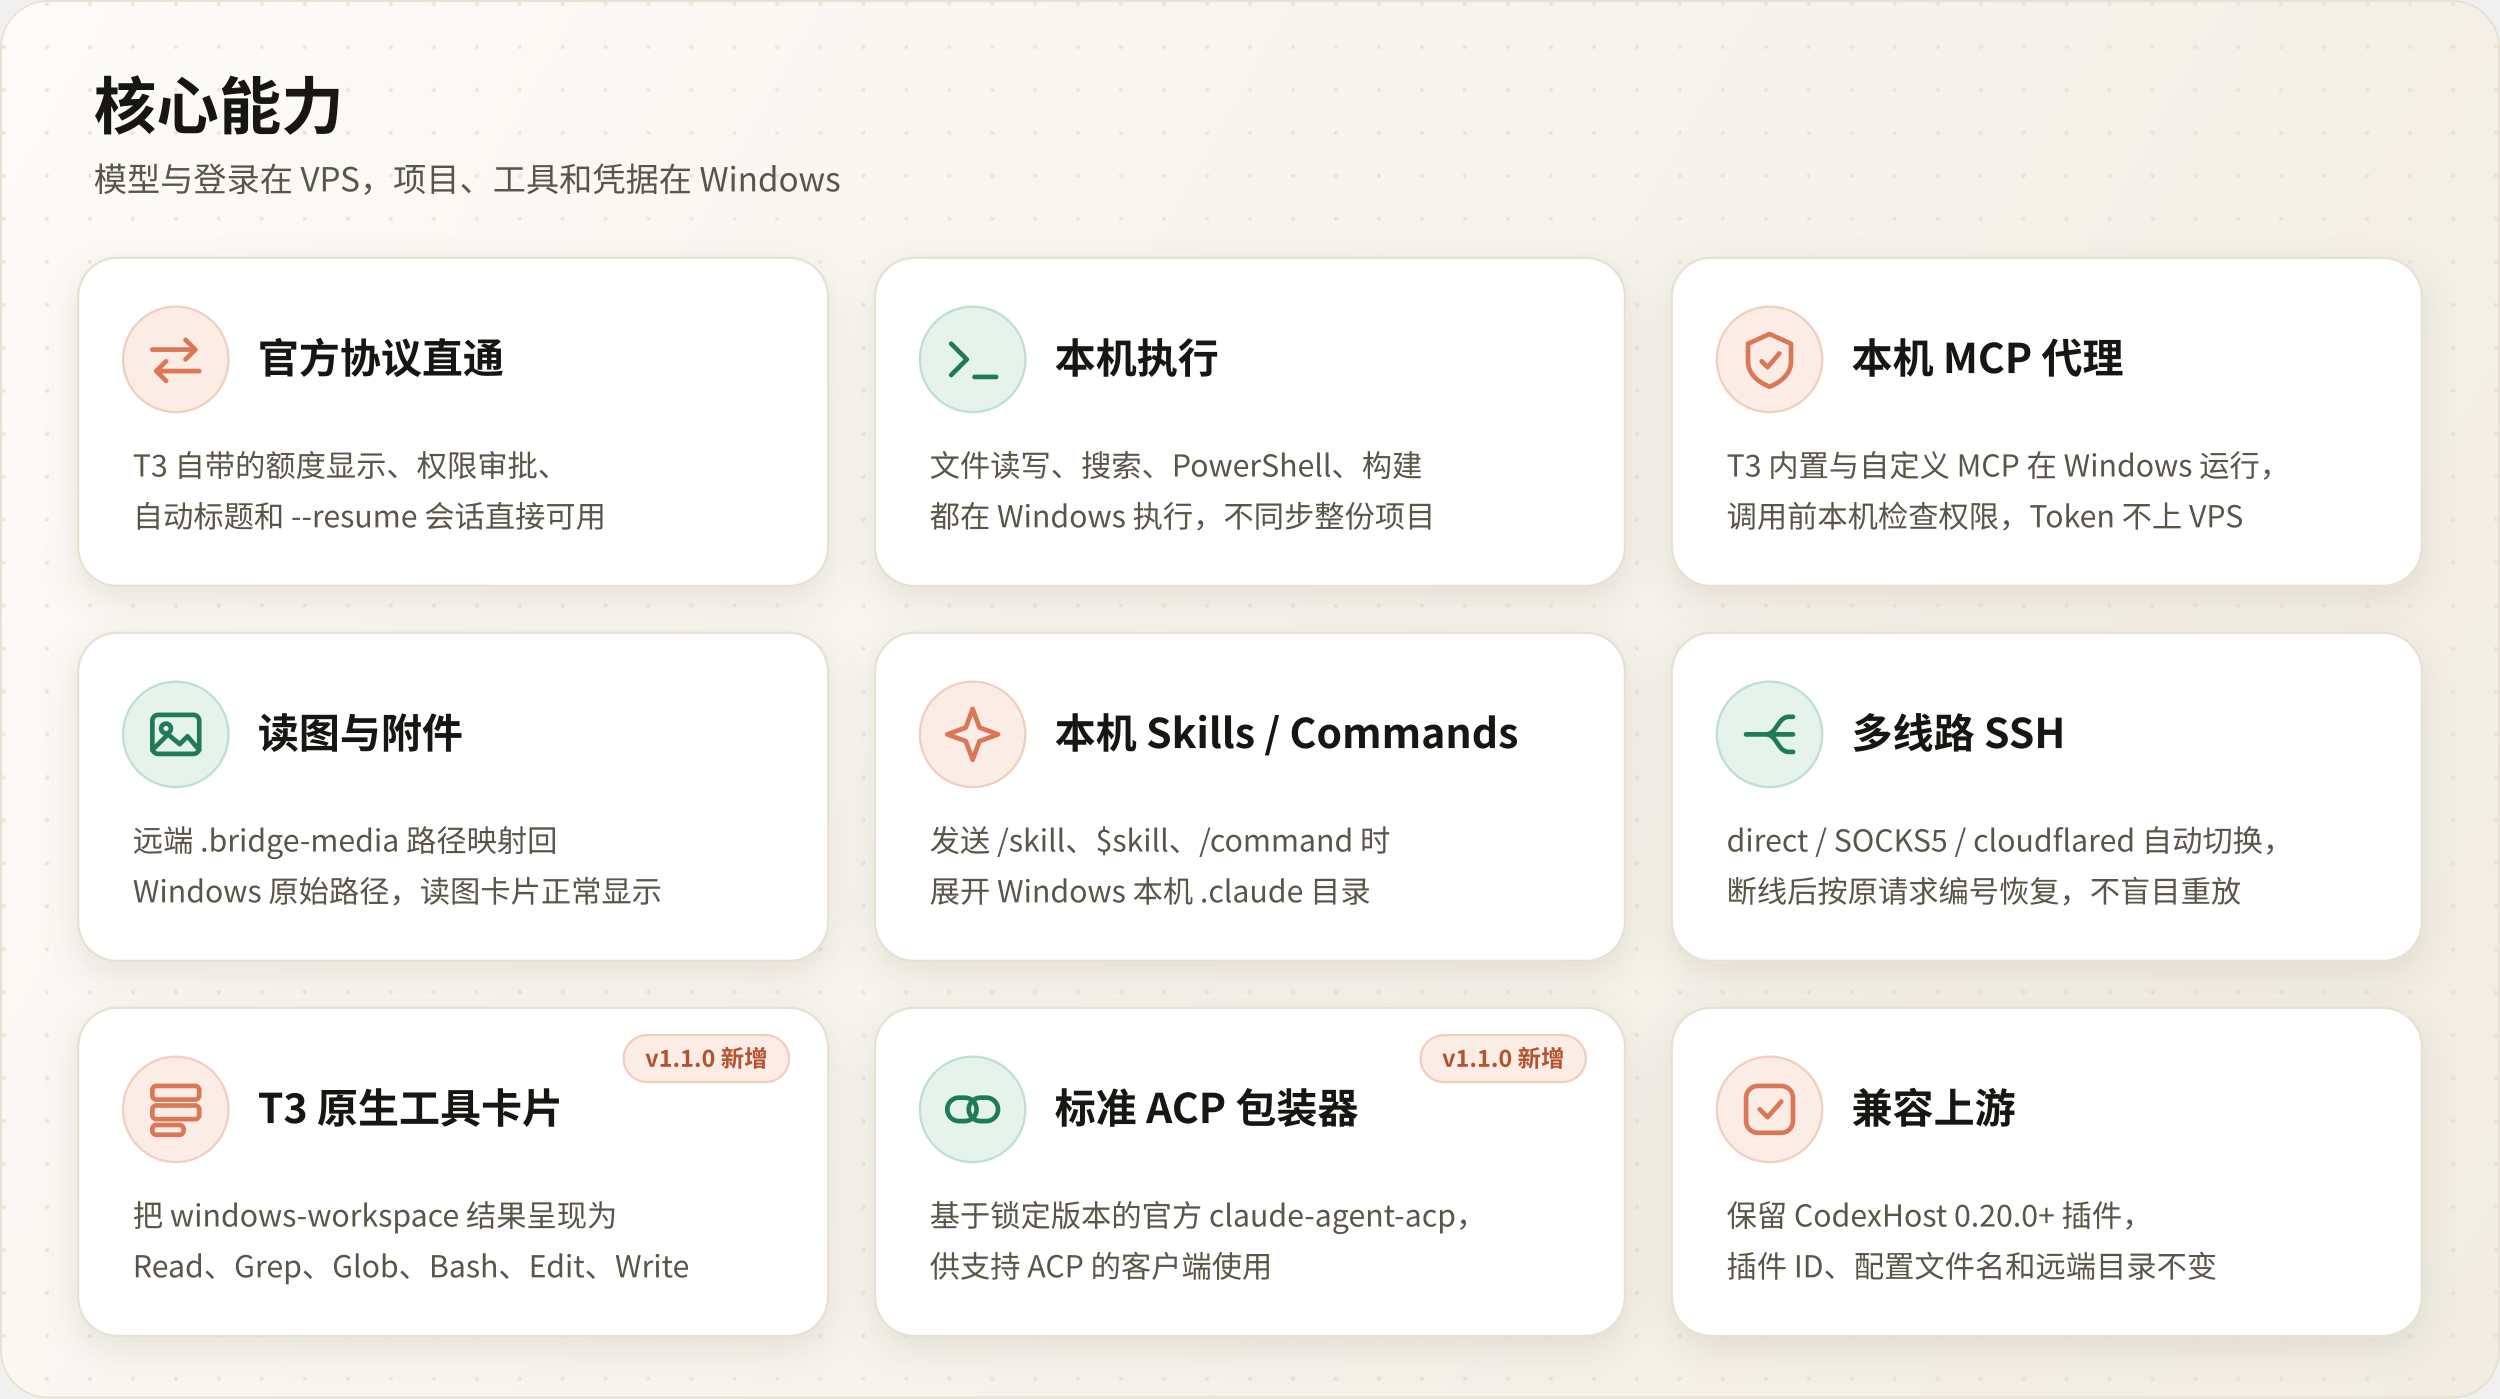
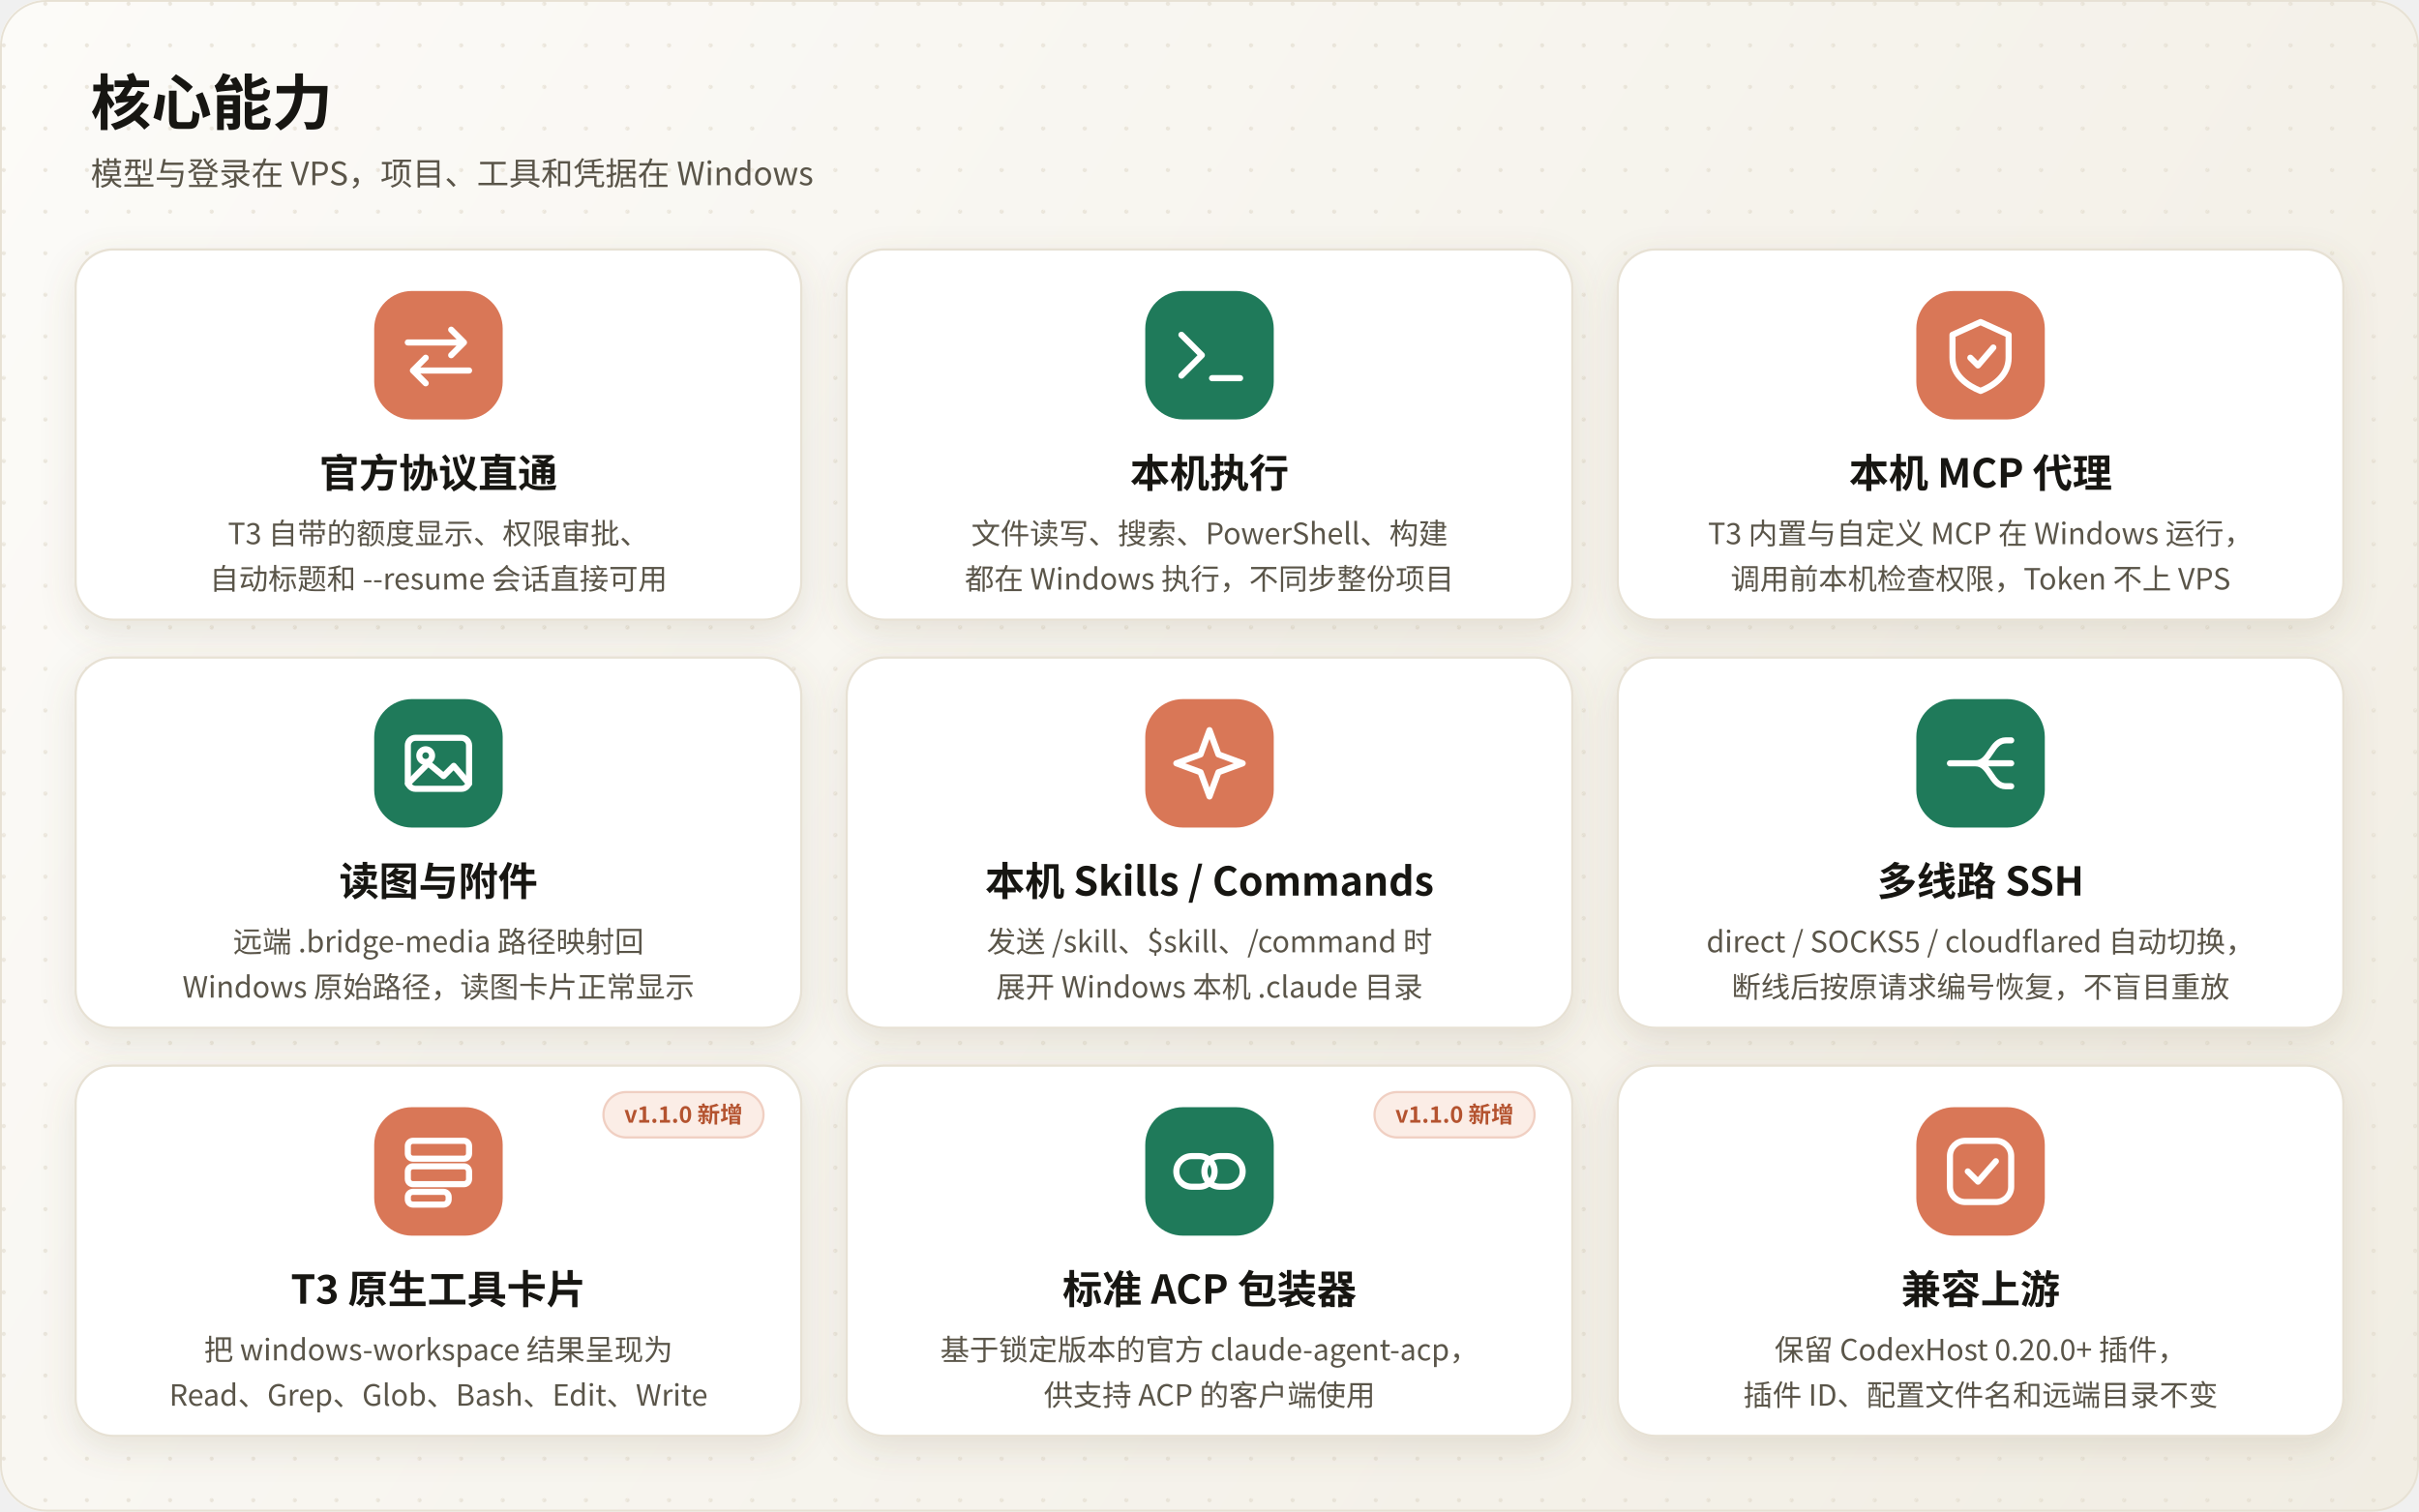
- <svg xmlns="http://www.w3.org/2000/svg" width="1280" height="716" viewBox="0 0 1280 716" role="img" aria-label="T3 Claude VPS 核心能力">
+ <svg xmlns="http://www.w3.org/2000/svg" width="1280" height="800" viewBox="0 0 1280 800" role="img" aria-label="T3 Claude VPS 核心能力">
  <defs>
-     <linearGradient id="bg" x1="0" y1="0" x2="1280" y2="716" gradientUnits="userSpaceOnUse">
+     <linearGradient id="bg" x1="0" y1="0" x2="1280" y2="800" gradientUnits="userSpaceOnUse">
      <stop offset="0" stop-color="#FCFBF8" />
      <stop offset="1" stop-color="#F1EDE3" />
    </linearGradient>
    <radialGradient id="glow" cx="0.5" cy="0.5" r="0.5">
      <stop offset="0" stop-color="#D97757" stop-opacity="0.2" />
      <stop offset="1" stop-color="#D97757" stop-opacity="0" />
    </radialGradient>
    <pattern id="dots" width="22" height="22" patternUnits="userSpaceOnUse">
      <circle cx="2" cy="2" r="1.1" fill="#DDD6C7" />
    </pattern>
    <filter id="sh" x="-10%" y="-10%" width="120%" height="135%">
      <feDropShadow dx="0" dy="6" stdDeviation="9" flood-color="#7A6A50" flood-opacity="0.16" />
    </filter>
    <marker id="arA" viewBox="0 0 10 10" refX="8" refY="5" markerWidth="8" markerHeight="8" orient="auto-start-reverse">
      <path d="M1,1 L9,5 L1,9 Z" fill="#D97757" />
    </marker>
    <marker id="arG" viewBox="0 0 10 10" refX="8" refY="5" markerWidth="8" markerHeight="8" orient="auto-start-reverse">
      <path d="M1,1 L9,5 L1,9 Z" fill="#1F7A5A" />
    </marker>
  </defs>
-   <rect width="1280" height="716" rx="24" fill="url(#bg)" />
-   <rect width="1280" height="716" rx="24" fill="url(#dots)" opacity="0.55" />
-   <rect x="0.5" y="0.5" width="1279" height="715" rx="24" fill="none" stroke="#E7E1D4" />
+   <rect width="1280" height="800" rx="24" fill="url(#bg)" />
+   <rect width="1280" height="800" rx="24" fill="url(#dots)" opacity="0.55" />
+   <rect x="0.5" y="0.5" width="1279" height="799" rx="24" fill="none" stroke="#E7E1D4" />
  <g font-family="Segoe UI, Microsoft YaHei UI, PingFang SC, Noto Sans CJK SC, Helvetica Neue, Arial, sans-serif">
    <text x="48" y="66" font-size="32" font-weight="800" fill="#171612">核心能力</text>
    <text x="48" y="98" font-size="17" font-weight="400" fill="#5A5549">模型与登录在 VPS，项目、工具和凭据在 Windows</text>
-     <rect x="40" y="132" width="384" height="168" rx="20" fill="#FFFFFF" stroke="#E7E1D4" stroke-width="1.2" filter="url(#sh)" />
-     <circle cx="90" cy="184" r="27" fill="#FBEDE6" stroke="#F0CFC2" stroke-width="1.2" />
-     <g transform="translate(90 184)">
-       <path d="M-12,-5 H10 M5,-10 L10,-5 L5,0 M12,6 H-10 M-5,1 L-10,6 L-5,11" fill="none" stroke="#D97757" stroke-width="2.4" stroke-linecap="round" stroke-linejoin="round" />
+     <rect x="40" y="132" width="384" height="196" rx="20" fill="#FFFFFF" stroke="#E7E1D4" stroke-width="1.2" filter="url(#sh)" />
+     <rect x="198" y="154" width="68" height="68" rx="20" fill="#D97757" />
+     <g transform="translate(232 188) scale(1.35)">
+       <path d="M-12,-5 H10 M5,-10 L10,-5 L5,0 M12,6 H-10 M-5,1 L-10,6 L-5,11" fill="none" stroke="#FFFFFF" stroke-width="2.4" stroke-linecap="round" stroke-linejoin="round" />
    </g>
-     <text x="132" y="191" font-size="21" font-weight="800" fill="#171612">官方协议直通</text>
-     <text x="68" y="244" font-size="15.5" font-weight="400" fill="#5A5549">T3 自带的额度显示、权限审批、</text>
-     <text x="68" y="270" font-size="15.5" font-weight="400" fill="#5A5549">自动标题和 --resume 会话直接可用</text>
-     <rect x="448" y="132" width="384" height="168" rx="20" fill="#FFFFFF" stroke="#E7E1D4" stroke-width="1.2" filter="url(#sh)" />
-     <circle cx="498" cy="184" r="27" fill="#E6F3EC" stroke="#BFE0D0" stroke-width="1.2" />
-     <g transform="translate(498 184)">
-       <path d="M-11,-8 L-3,0 L-11,8 M1,9 H12" fill="none" stroke="#1F7A5A" stroke-width="2.4" stroke-linecap="round" stroke-linejoin="round" />
+     <text x="232" y="258" font-size="21" font-weight="800" fill="#171612" text-anchor="middle">官方协议直通</text>
+     <text x="232" y="288" font-size="15.5" font-weight="400" fill="#5A5549" text-anchor="middle">T3 自带的额度显示、权限审批、</text>
+     <text x="232" y="312" font-size="15.5" font-weight="400" fill="#5A5549" text-anchor="middle">自动标题和 --resume 会话直接可用</text>
+     <rect x="448" y="132" width="384" height="196" rx="20" fill="#FFFFFF" stroke="#E7E1D4" stroke-width="1.2" filter="url(#sh)" />
+     <rect x="606" y="154" width="68" height="68" rx="20" fill="#1F7A5A" />
+     <g transform="translate(640 188) scale(1.35)">
+       <path d="M-11,-8 L-3,0 L-11,8 M1,9 H12" fill="none" stroke="#FFFFFF" stroke-width="2.4" stroke-linecap="round" stroke-linejoin="round" />
    </g>
-     <text x="540" y="191" font-size="21" font-weight="800" fill="#171612">本机执行</text>
-     <text x="476" y="244" font-size="15.5" font-weight="400" fill="#5A5549">文件读写、搜索、PowerShell、构建</text>
-     <text x="476" y="270" font-size="15.5" font-weight="400" fill="#5A5549">都在 Windows 执行，不同步整份项目</text>
-     <rect x="856" y="132" width="384" height="168" rx="20" fill="#FFFFFF" stroke="#E7E1D4" stroke-width="1.2" filter="url(#sh)" />
-     <circle cx="906" cy="184" r="27" fill="#FBEDE6" stroke="#F0CFC2" stroke-width="1.2" />
-     <g transform="translate(906 184)">
-       <path d="M0,-13 L11,-8 V1 C11,8 5,12 0,14 C-5,12 -11,8 -11,1 V-8 Z M-4,1 L-1,4 L5,-3" fill="none" stroke="#D97757" stroke-width="2.4" stroke-linecap="round" stroke-linejoin="round" />
+     <text x="640" y="258" font-size="21" font-weight="800" fill="#171612" text-anchor="middle">本机执行</text>
+     <text x="640" y="288" font-size="15.5" font-weight="400" fill="#5A5549" text-anchor="middle">文件读写、搜索、PowerShell、构建</text>
+     <text x="640" y="312" font-size="15.5" font-weight="400" fill="#5A5549" text-anchor="middle">都在 Windows 执行，不同步整份项目</text>
+     <rect x="856" y="132" width="384" height="196" rx="20" fill="#FFFFFF" stroke="#E7E1D4" stroke-width="1.2" filter="url(#sh)" />
+     <rect x="1014" y="154" width="68" height="68" rx="20" fill="#D97757" />
+     <g transform="translate(1048 188) scale(1.35)">
+       <path d="M0,-13 L11,-8 V1 C11,8 5,12 0,14 C-5,12 -11,8 -11,1 V-8 Z M-4,1 L-1,4 L5,-3" fill="none" stroke="#FFFFFF" stroke-width="2.4" stroke-linecap="round" stroke-linejoin="round" />
    </g>
-     <text x="948" y="191" font-size="21" font-weight="800" fill="#171612">本机 MCP 代理</text>
-     <text x="884" y="244" font-size="15.5" font-weight="400" fill="#5A5549">T3 内置与自定义 MCP 在 Windows 运行，</text>
-     <text x="884" y="270" font-size="15.5" font-weight="400" fill="#5A5549">调用前本机检查权限，Token 不上 VPS</text>
-     <rect x="40" y="324" width="384" height="168" rx="20" fill="#FFFFFF" stroke="#E7E1D4" stroke-width="1.2" filter="url(#sh)" />
-     <circle cx="90" cy="376" r="27" fill="#E6F3EC" stroke="#BFE0D0" stroke-width="1.2" />
-     <g transform="translate(90 376)">
-       <rect x="-12" y="-10" width="24" height="20" rx="3" fill="none" stroke="#1F7A5A" stroke-width="2.4" stroke-linecap="round" stroke-linejoin="round" />
-       <circle cx="-5" cy="-3" r="2.5" fill="none" stroke="#1F7A5A" stroke-width="2.4" stroke-linecap="round" stroke-linejoin="round" />
-       <path d="M-12,8 L-4,0 L2,5 L6,1 L12,8" fill="none" stroke="#1F7A5A" stroke-width="2.4" stroke-linecap="round" stroke-linejoin="round" />
+     <text x="1048" y="258" font-size="21" font-weight="800" fill="#171612" text-anchor="middle">本机 MCP 代理</text>
+     <text x="1048" y="288" font-size="15.5" font-weight="400" fill="#5A5549" text-anchor="middle">T3 内置与自定义 MCP 在 Windows 运行，</text>
+     <text x="1048" y="312" font-size="15.5" font-weight="400" fill="#5A5549" text-anchor="middle">调用前本机检查权限，Token 不上 VPS</text>
+     <rect x="40" y="348" width="384" height="196" rx="20" fill="#FFFFFF" stroke="#E7E1D4" stroke-width="1.2" filter="url(#sh)" />
+     <rect x="198" y="370" width="68" height="68" rx="20" fill="#1F7A5A" />
+     <g transform="translate(232 404) scale(1.35)">
+       <rect x="-12" y="-10" width="24" height="20" rx="3" fill="none" stroke="#FFFFFF" stroke-width="2.4" stroke-linecap="round" stroke-linejoin="round" />
+       <circle cx="-5" cy="-3" r="2.5" fill="none" stroke="#FFFFFF" stroke-width="2.4" stroke-linecap="round" stroke-linejoin="round" />
+       <path d="M-12,8 L-4,0 L2,5 L6,1 L12,8" fill="none" stroke="#FFFFFF" stroke-width="2.4" stroke-linecap="round" stroke-linejoin="round" />
    </g>
-     <text x="132" y="383" font-size="21" font-weight="800" fill="#171612">读图与附件</text>
-     <text x="68" y="436" font-size="15.5" font-weight="400" fill="#5A5549">远端 .bridge-media 路径映射回</text>
-     <text x="68" y="462" font-size="15.5" font-weight="400" fill="#5A5549">Windows 原始路径，读图卡片正常显示</text>
-     <rect x="448" y="324" width="384" height="168" rx="20" fill="#FFFFFF" stroke="#E7E1D4" stroke-width="1.2" filter="url(#sh)" />
-     <circle cx="498" cy="376" r="27" fill="#FBEDE6" stroke="#F0CFC2" stroke-width="1.2" />
-     <g transform="translate(498 376)">
-       <path d="M0,-13 L3.5,-3.5 L13,0 L3.5,3.5 L0,13 L-3.5,3.5 L-13,0 L-3.5,-3.5 Z" fill="none" stroke="#D97757" stroke-width="2.4" stroke-linecap="round" stroke-linejoin="round" />
+     <text x="232" y="474" font-size="21" font-weight="800" fill="#171612" text-anchor="middle">读图与附件</text>
+     <text x="232" y="504" font-size="15.5" font-weight="400" fill="#5A5549" text-anchor="middle">远端 .bridge-media 路径映射回</text>
+     <text x="232" y="528" font-size="15.5" font-weight="400" fill="#5A5549" text-anchor="middle">Windows 原始路径，读图卡片正常显示</text>
+     <rect x="448" y="348" width="384" height="196" rx="20" fill="#FFFFFF" stroke="#E7E1D4" stroke-width="1.2" filter="url(#sh)" />
+     <rect x="606" y="370" width="68" height="68" rx="20" fill="#D97757" />
+     <g transform="translate(640 404) scale(1.35)">
+       <path d="M0,-13 L3.5,-3.5 L13,0 L3.5,3.5 L0,13 L-3.5,3.5 L-13,0 L-3.5,-3.5 Z" fill="none" stroke="#FFFFFF" stroke-width="2.4" stroke-linecap="round" stroke-linejoin="round" />
    </g>
-     <text x="540" y="383" font-size="21" font-weight="800" fill="#171612">本机 Skills / Commands</text>
-     <text x="476" y="436" font-size="15.5" font-weight="400" fill="#5A5549">发送 /skill、$skill、/command 时</text>
-     <text x="476" y="462" font-size="15.5" font-weight="400" fill="#5A5549">展开 Windows 本机 .claude 目录</text>
-     <rect x="856" y="324" width="384" height="168" rx="20" fill="#FFFFFF" stroke="#E7E1D4" stroke-width="1.2" filter="url(#sh)" />
-     <circle cx="906" cy="376" r="27" fill="#E6F3EC" stroke="#BFE0D0" stroke-width="1.2" />
-     <g transform="translate(906 376)">
-       <path d="M-12,0 H-2 M-2,0 C4,0 4,-9 10,-9 H12 M-2,0 H12 M-2,0 C4,0 4,9 10,9 H12" fill="none" stroke="#1F7A5A" stroke-width="2.4" stroke-linecap="round" stroke-linejoin="round" />
+     <text x="640" y="474" font-size="21" font-weight="800" fill="#171612" text-anchor="middle">本机 Skills / Commands</text>
+     <text x="640" y="504" font-size="15.5" font-weight="400" fill="#5A5549" text-anchor="middle">发送 /skill、$skill、/command 时</text>
+     <text x="640" y="528" font-size="15.5" font-weight="400" fill="#5A5549" text-anchor="middle">展开 Windows 本机 .claude 目录</text>
+     <rect x="856" y="348" width="384" height="196" rx="20" fill="#FFFFFF" stroke="#E7E1D4" stroke-width="1.2" filter="url(#sh)" />
+     <rect x="1014" y="370" width="68" height="68" rx="20" fill="#1F7A5A" />
+     <g transform="translate(1048 404) scale(1.35)">
+       <path d="M-12,0 H-2 M-2,0 C4,0 4,-9 10,-9 H12 M-2,0 H12 M-2,0 C4,0 4,9 10,9 H12" fill="none" stroke="#FFFFFF" stroke-width="2.4" stroke-linecap="round" stroke-linejoin="round" />
    </g>
-     <text x="948" y="383" font-size="21" font-weight="800" fill="#171612">多线路 SSH</text>
-     <text x="884" y="436" font-size="15.5" font-weight="400" fill="#5A5549">direct / SOCKS5 / cloudflared 自动切换，</text>
-     <text x="884" y="462" font-size="15.5" font-weight="400" fill="#5A5549">断线后按原请求编号恢复，不盲目重放</text>
-     <rect x="40" y="516" width="384" height="168" rx="20" fill="#FFFFFF" stroke="#E7E1D4" stroke-width="1.2" filter="url(#sh)" />
-     <circle cx="90" cy="568" r="27" fill="#FBEDE6" stroke="#F0CFC2" stroke-width="1.2" />
-     <g transform="translate(90 568)">
-       <rect x="-12" y="-12" width="24" height="7" rx="2" fill="none" stroke="#D97757" stroke-width="2.4" stroke-linecap="round" stroke-linejoin="round" />
-       <rect x="-12" y="-2" width="24" height="7" rx="2" fill="none" stroke="#D97757" stroke-width="2.4" stroke-linecap="round" stroke-linejoin="round" />
-       <rect x="-12" y="8" width="16" height="5" rx="2" fill="none" stroke="#D97757" stroke-width="2.4" stroke-linecap="round" stroke-linejoin="round" />
+     <text x="1048" y="474" font-size="21" font-weight="800" fill="#171612" text-anchor="middle">多线路 SSH</text>
+     <text x="1048" y="504" font-size="15.5" font-weight="400" fill="#5A5549" text-anchor="middle">direct / SOCKS5 / cloudflared 自动切换，</text>
+     <text x="1048" y="528" font-size="15.5" font-weight="400" fill="#5A5549" text-anchor="middle">断线后按原请求编号恢复，不盲目重放</text>
+     <rect x="40" y="564" width="384" height="196" rx="20" fill="#FFFFFF" stroke="#E7E1D4" stroke-width="1.2" filter="url(#sh)" />
+     <rect x="198" y="586" width="68" height="68" rx="20" fill="#D97757" />
+     <g transform="translate(232 620) scale(1.35)">
+       <rect x="-12" y="-12" width="24" height="7" rx="2" fill="none" stroke="#FFFFFF" stroke-width="2.4" stroke-linecap="round" stroke-linejoin="round" />
+       <rect x="-12" y="-2" width="24" height="7" rx="2" fill="none" stroke="#FFFFFF" stroke-width="2.4" stroke-linecap="round" stroke-linejoin="round" />
+       <rect x="-12" y="8" width="16" height="5" rx="2" fill="none" stroke="#FFFFFF" stroke-width="2.4" stroke-linecap="round" stroke-linejoin="round" />
    </g>
-     <text x="132" y="575" font-size="21" font-weight="800" fill="#171612">T3 原生工具卡片</text>
-     <rect x="319.32" y="530" width="84.68" height="24" rx="12" fill="#FBEDE6" stroke="#F0CFC2" stroke-width="1.2" />
-     <text x="361.66" y="546.2" font-size="12" font-weight="600" fill="#B4532F" text-anchor="middle">v1.1.0 新增</text>
-     <text x="68" y="628" font-size="15.5" font-weight="400" fill="#5A5549">把 windows-workspace 结果呈现为</text>
-     <text x="68" y="654" font-size="15.5" font-weight="400" fill="#5A5549">Read、Grep、Glob、Bash、Edit、Write</text>
-     <rect x="448" y="516" width="384" height="168" rx="20" fill="#FFFFFF" stroke="#E7E1D4" stroke-width="1.2" filter="url(#sh)" />
-     <circle cx="498" cy="568" r="27" fill="#E6F3EC" stroke="#BFE0D0" stroke-width="1.2" />
-     <g transform="translate(498 568)">
-       <rect x="-13" y="-6" width="15" height="12" rx="6" fill="none" stroke="#1F7A5A" stroke-width="2.4" stroke-linecap="round" stroke-linejoin="round" />
-       <rect x="-2" y="-6" width="15" height="12" rx="6" fill="none" stroke="#1F7A5A" stroke-width="2.4" stroke-linecap="round" stroke-linejoin="round" />
+     <text x="232" y="690" font-size="21" font-weight="800" fill="#171612" text-anchor="middle">T3 原生工具卡片</text>
+     <rect x="319.32" y="578" width="84.68" height="24" rx="12" fill="#FBEDE6" stroke="#F0CFC2" stroke-width="1.2" />
+     <text x="361.66" y="594.2" font-size="12" font-weight="600" fill="#B4532F" text-anchor="middle">v1.1.0 新增</text>
+     <text x="232" y="720" font-size="15.5" font-weight="400" fill="#5A5549" text-anchor="middle">把 windows-workspace 结果呈现为</text>
+     <text x="232" y="744" font-size="15.5" font-weight="400" fill="#5A5549" text-anchor="middle">Read、Grep、Glob、Bash、Edit、Write</text>
+     <rect x="448" y="564" width="384" height="196" rx="20" fill="#FFFFFF" stroke="#E7E1D4" stroke-width="1.2" filter="url(#sh)" />
+     <rect x="606" y="586" width="68" height="68" rx="20" fill="#1F7A5A" />
+     <g transform="translate(640 620) scale(1.35)">
+       <rect x="-13" y="-6" width="15" height="12" rx="6" fill="none" stroke="#FFFFFF" stroke-width="2.4" stroke-linecap="round" stroke-linejoin="round" />
+       <rect x="-2" y="-6" width="15" height="12" rx="6" fill="none" stroke="#FFFFFF" stroke-width="2.4" stroke-linecap="round" stroke-linejoin="round" />
    </g>
-     <text x="540" y="575" font-size="21" font-weight="800" fill="#171612">标准 ACP 包装器</text>
-     <rect x="727.32" y="530" width="84.68" height="24" rx="12" fill="#FBEDE6" stroke="#F0CFC2" stroke-width="1.2" />
-     <text x="769.66" y="546.2" font-size="12" font-weight="600" fill="#B4532F" text-anchor="middle">v1.1.0 新增</text>
-     <text x="476" y="628" font-size="15.5" font-weight="400" fill="#5A5549">基于锁定版本的官方 claude-agent-acp，</text>
-     <text x="476" y="654" font-size="15.5" font-weight="400" fill="#5A5549">供支持 ACP 的客户端使用</text>
-     <rect x="856" y="516" width="384" height="168" rx="20" fill="#FFFFFF" stroke="#E7E1D4" stroke-width="1.2" filter="url(#sh)" />
-     <circle cx="906" cy="568" r="27" fill="#FBEDE6" stroke="#F0CFC2" stroke-width="1.2" />
-     <g transform="translate(906 568)">
-       <rect x="-12" y="-12" width="24" height="24" rx="6" fill="none" stroke="#D97757" stroke-width="2.4" stroke-linecap="round" stroke-linejoin="round" />
-       <path d="M-5,0 L-1,4 L6,-4" fill="none" stroke="#D97757" stroke-width="2.4" stroke-linecap="round" stroke-linejoin="round" />
+     <text x="640" y="690" font-size="21" font-weight="800" fill="#171612" text-anchor="middle">标准 ACP 包装器</text>
+     <rect x="727.32" y="578" width="84.68" height="24" rx="12" fill="#FBEDE6" stroke="#F0CFC2" stroke-width="1.2" />
+     <text x="769.66" y="594.2" font-size="12" font-weight="600" fill="#B4532F" text-anchor="middle">v1.1.0 新增</text>
+     <text x="640" y="720" font-size="15.5" font-weight="400" fill="#5A5549" text-anchor="middle">基于锁定版本的官方 claude-agent-acp，</text>
+     <text x="640" y="744" font-size="15.5" font-weight="400" fill="#5A5549" text-anchor="middle">供支持 ACP 的客户端使用</text>
+     <rect x="856" y="564" width="384" height="196" rx="20" fill="#FFFFFF" stroke="#E7E1D4" stroke-width="1.2" filter="url(#sh)" />
+     <rect x="1014" y="586" width="68" height="68" rx="20" fill="#D97757" />
+     <g transform="translate(1048 620) scale(1.35)">
+       <rect x="-12" y="-12" width="24" height="24" rx="6" fill="none" stroke="#FFFFFF" stroke-width="2.4" stroke-linecap="round" stroke-linejoin="round" />
+       <path d="M-5,0 L-1,4 L6,-4" fill="none" stroke="#FFFFFF" stroke-width="2.4" stroke-linecap="round" stroke-linejoin="round" />
    </g>
-     <text x="948" y="575" font-size="21" font-weight="800" fill="#171612">兼容上游</text>
-     <text x="884" y="628" font-size="15.5" font-weight="400" fill="#5A5549">保留 CodexHost 0.20.0+ 插件，</text>
-     <text x="884" y="654" font-size="15.5" font-weight="400" fill="#5A5549">插件 ID、配置文件名和远端目录不变</text>
+     <text x="1048" y="690" font-size="21" font-weight="800" fill="#171612" text-anchor="middle">兼容上游</text>
+     <text x="1048" y="720" font-size="15.5" font-weight="400" fill="#5A5549" text-anchor="middle">保留 CodexHost 0.20.0+ 插件，</text>
+     <text x="1048" y="744" font-size="15.5" font-weight="400" fill="#5A5549" text-anchor="middle">插件 ID、配置文件名和远端目录不变</text>
  </g>
</svg>
